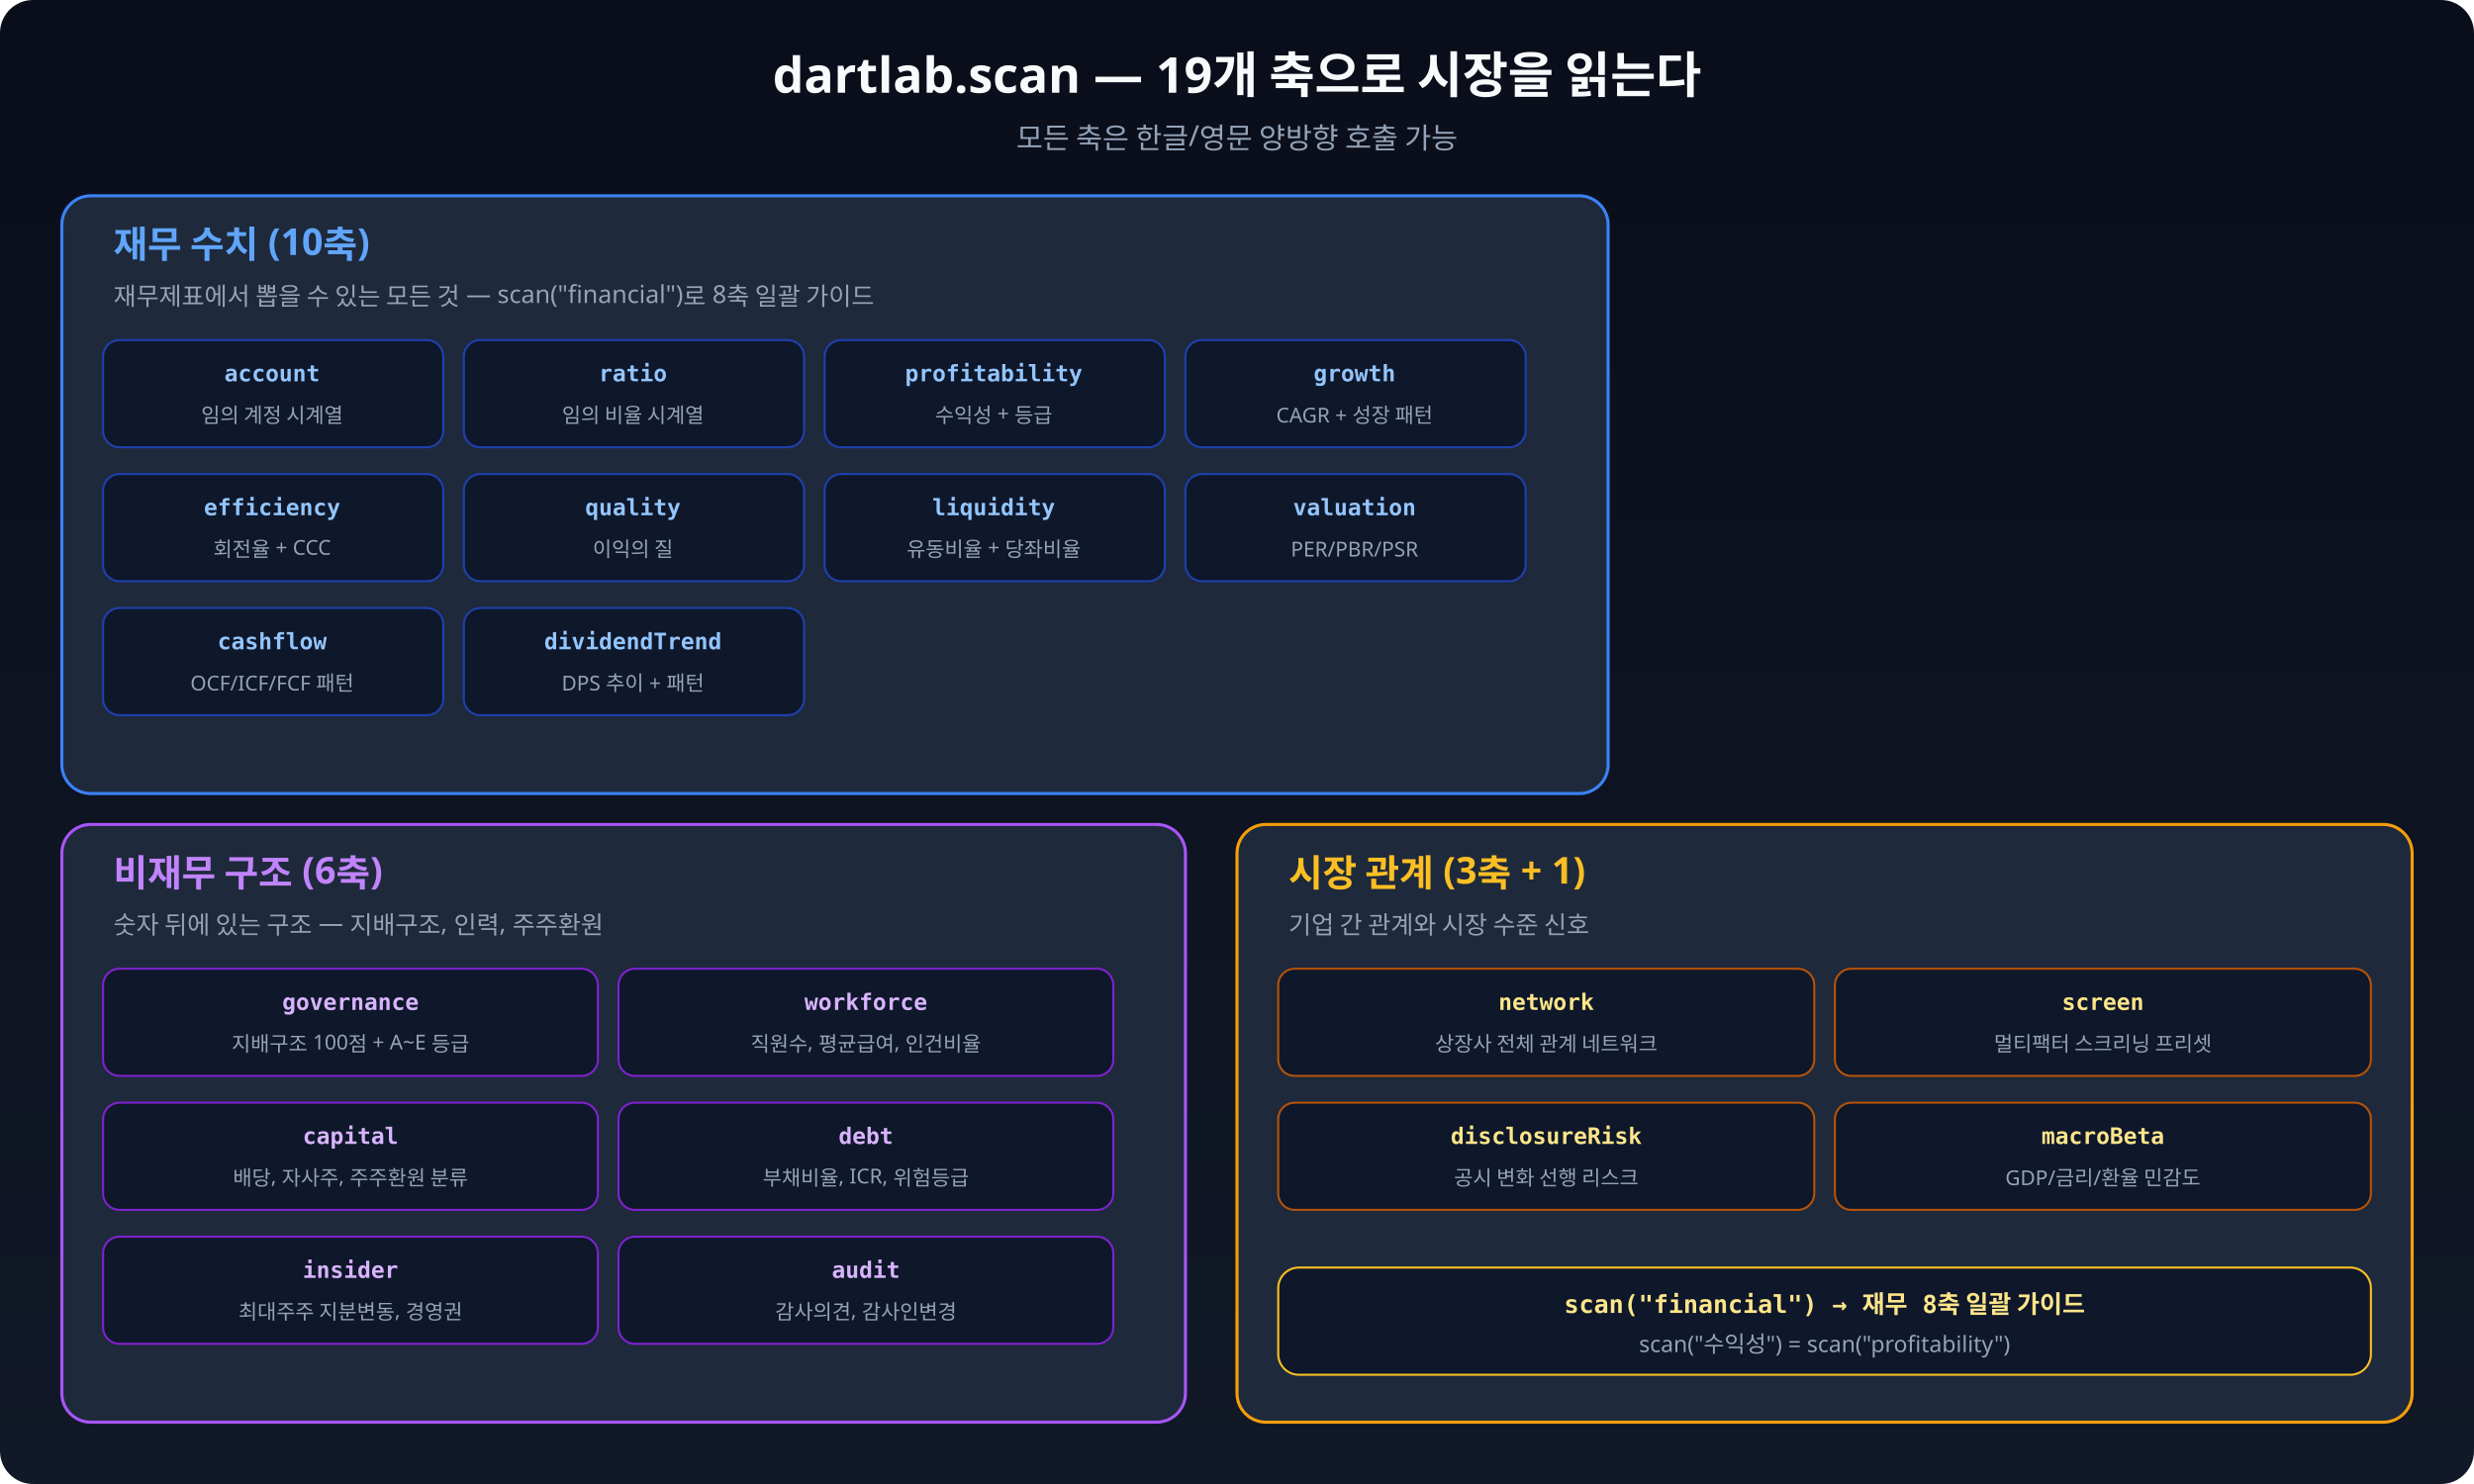
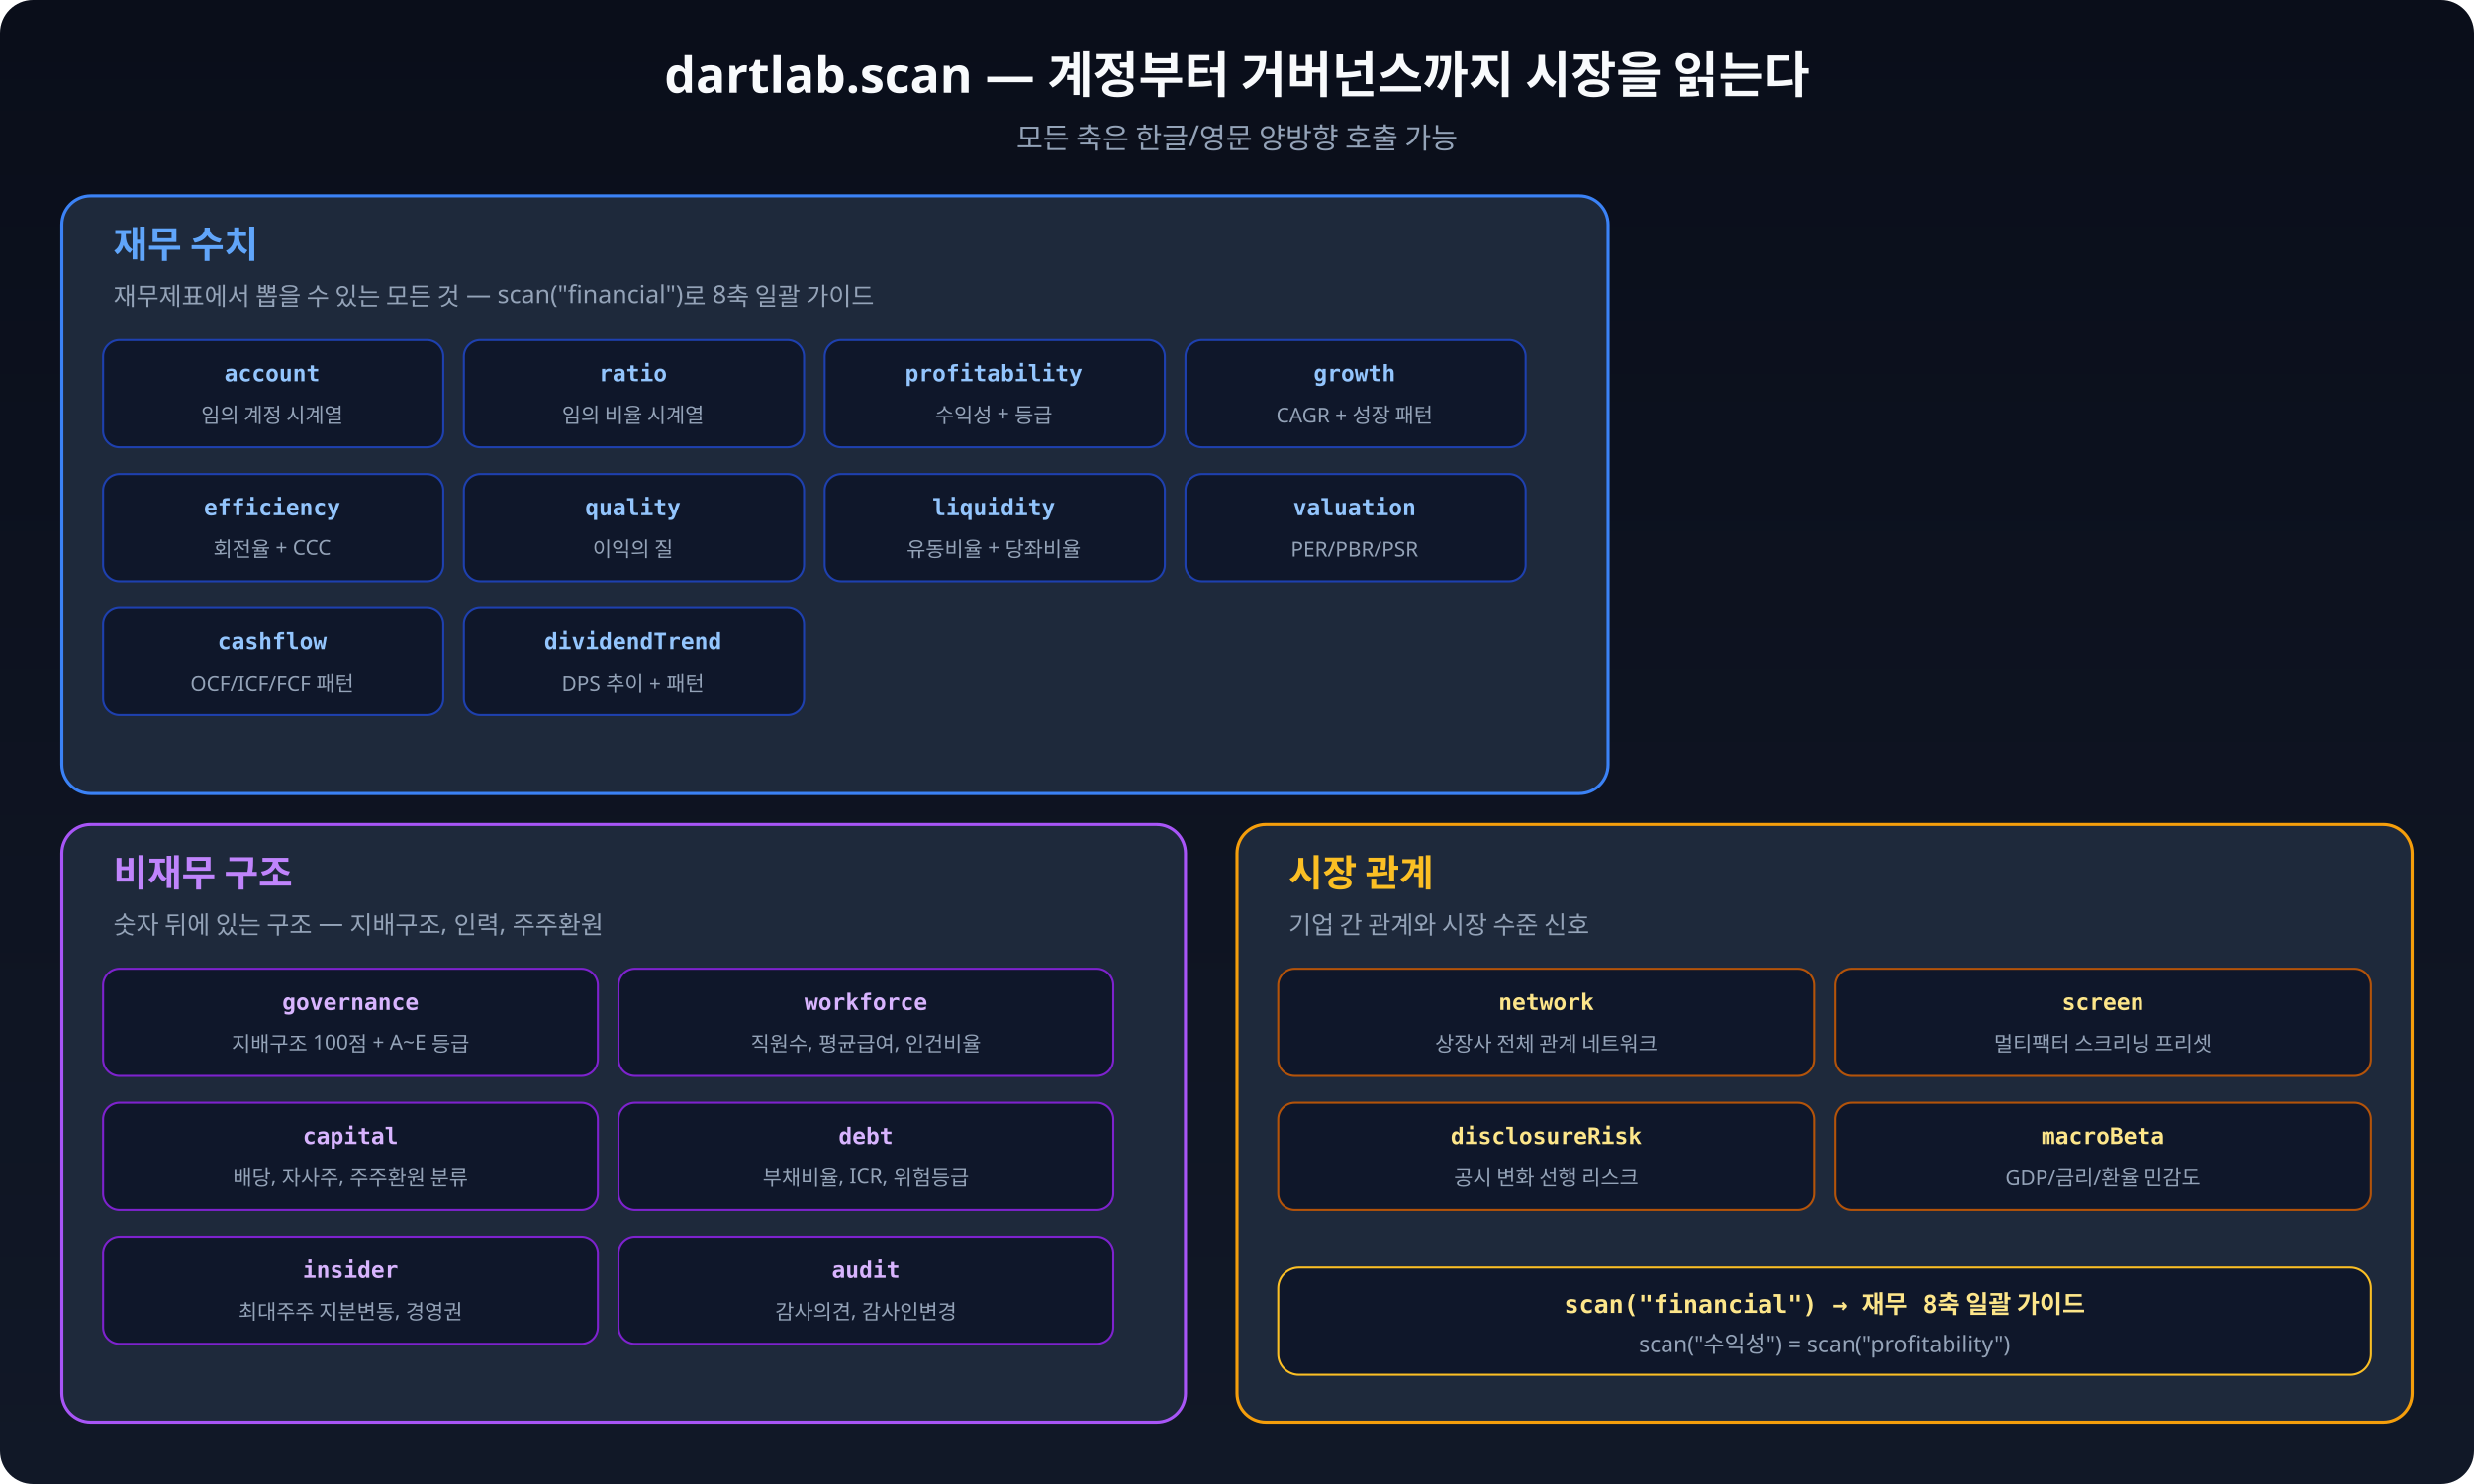
<svg xmlns="http://www.w3.org/2000/svg" viewBox="0 0 1200 720">
  <defs>
    <linearGradient id="bg129c" x1="0" y1="0" x2="0" y2="1">
      <stop offset="0%" stop-color="#0a0e1a" />
      <stop offset="100%" stop-color="#111827" />
    </linearGradient>
  </defs>
  <rect width="1200" height="720" fill="url(#bg129c)" rx="16" />
-   <text x="600" y="45" text-anchor="middle" fill="#f8fafc" font-family="system-ui, sans-serif" font-size="24" font-weight="700">dartlab.scan — 19개 축으로 시장을 읽는다</text>
+   <text x="600" y="45" text-anchor="middle" fill="#f8fafc" font-family="system-ui, sans-serif" font-size="24" font-weight="700">dartlab.scan — 계정부터 거버넌스까지 시장을 읽는다</text>
  <text x="600" y="72" text-anchor="middle" fill="#94a3b8" font-family="system-ui, sans-serif" font-size="14">모든 축은 한글/영문 양방향 호출 가능</text>
  <rect x="30" y="95" width="750" height="290" rx="14" fill="#1e293b" stroke="#3b82f6" stroke-width="1.5" />
-   <text x="55" y="125" fill="#60a5fa" font-family="system-ui, sans-serif" font-size="18" font-weight="700">재무 수치 (10축)</text>
+   <text x="55" y="125" fill="#60a5fa" font-family="system-ui, sans-serif" font-size="18" font-weight="700">재무 수치</text>
  <text x="55" y="148" fill="#94a3b8" font-family="system-ui, sans-serif" font-size="12">재무제표에서 뽑을 수 있는 모든 것 — scan("financial")로 8축 일괄 가이드</text>
  <rect x="50" y="165" width="165" height="52" rx="8" fill="#0f172a" stroke="#1e40af" stroke-width="1" />
  <text x="132" y="185" text-anchor="middle" fill="#93c5fd" font-family="monospace" font-size="11" font-weight="600">account</text>
  <text x="132" y="205" text-anchor="middle" fill="#94a3b8" font-family="system-ui, sans-serif" font-size="10">임의 계정 시계열</text>
  <rect x="225" y="165" width="165" height="52" rx="8" fill="#0f172a" stroke="#1e40af" stroke-width="1" />
  <text x="307" y="185" text-anchor="middle" fill="#93c5fd" font-family="monospace" font-size="11" font-weight="600">ratio</text>
  <text x="307" y="205" text-anchor="middle" fill="#94a3b8" font-family="system-ui, sans-serif" font-size="10">임의 비율 시계열</text>
  <rect x="400" y="165" width="165" height="52" rx="8" fill="#0f172a" stroke="#1e40af" stroke-width="1" />
  <text x="482" y="185" text-anchor="middle" fill="#93c5fd" font-family="monospace" font-size="11" font-weight="600">profitability</text>
  <text x="482" y="205" text-anchor="middle" fill="#94a3b8" font-family="system-ui, sans-serif" font-size="10">수익성 + 등급</text>
  <rect x="575" y="165" width="165" height="52" rx="8" fill="#0f172a" stroke="#1e40af" stroke-width="1" />
  <text x="657" y="185" text-anchor="middle" fill="#93c5fd" font-family="monospace" font-size="11" font-weight="600">growth</text>
  <text x="657" y="205" text-anchor="middle" fill="#94a3b8" font-family="system-ui, sans-serif" font-size="10">CAGR + 성장 패턴</text>
  <rect x="50" y="230" width="165" height="52" rx="8" fill="#0f172a" stroke="#1e40af" stroke-width="1" />
  <text x="132" y="250" text-anchor="middle" fill="#93c5fd" font-family="monospace" font-size="11" font-weight="600">efficiency</text>
  <text x="132" y="270" text-anchor="middle" fill="#94a3b8" font-family="system-ui, sans-serif" font-size="10">회전율 + CCC</text>
  <rect x="225" y="230" width="165" height="52" rx="8" fill="#0f172a" stroke="#1e40af" stroke-width="1" />
  <text x="307" y="250" text-anchor="middle" fill="#93c5fd" font-family="monospace" font-size="11" font-weight="600">quality</text>
  <text x="307" y="270" text-anchor="middle" fill="#94a3b8" font-family="system-ui, sans-serif" font-size="10">이익의 질</text>
  <rect x="400" y="230" width="165" height="52" rx="8" fill="#0f172a" stroke="#1e40af" stroke-width="1" />
  <text x="482" y="250" text-anchor="middle" fill="#93c5fd" font-family="monospace" font-size="11" font-weight="600">liquidity</text>
  <text x="482" y="270" text-anchor="middle" fill="#94a3b8" font-family="system-ui, sans-serif" font-size="10">유동비율 + 당좌비율</text>
  <rect x="575" y="230" width="165" height="52" rx="8" fill="#0f172a" stroke="#1e40af" stroke-width="1" />
  <text x="657" y="250" text-anchor="middle" fill="#93c5fd" font-family="monospace" font-size="11" font-weight="600">valuation</text>
  <text x="657" y="270" text-anchor="middle" fill="#94a3b8" font-family="system-ui, sans-serif" font-size="10">PER/PBR/PSR</text>
  <rect x="50" y="295" width="165" height="52" rx="8" fill="#0f172a" stroke="#1e40af" stroke-width="1" />
  <text x="132" y="315" text-anchor="middle" fill="#93c5fd" font-family="monospace" font-size="11" font-weight="600">cashflow</text>
  <text x="132" y="335" text-anchor="middle" fill="#94a3b8" font-family="system-ui, sans-serif" font-size="10">OCF/ICF/FCF 패턴</text>
  <rect x="225" y="295" width="165" height="52" rx="8" fill="#0f172a" stroke="#1e40af" stroke-width="1" />
  <text x="307" y="315" text-anchor="middle" fill="#93c5fd" font-family="monospace" font-size="11" font-weight="600">dividendTrend</text>
  <text x="307" y="335" text-anchor="middle" fill="#94a3b8" font-family="system-ui, sans-serif" font-size="10">DPS 추이 + 패턴</text>
  <rect x="30" y="400" width="545" height="290" rx="14" fill="#1e293b" stroke="#a855f7" stroke-width="1.5" />
-   <text x="55" y="430" fill="#c084fc" font-family="system-ui, sans-serif" font-size="18" font-weight="700">비재무 구조 (6축)</text>
+   <text x="55" y="430" fill="#c084fc" font-family="system-ui, sans-serif" font-size="18" font-weight="700">비재무 구조</text>
  <text x="55" y="453" fill="#94a3b8" font-family="system-ui, sans-serif" font-size="12">숫자 뒤에 있는 구조 — 지배구조, 인력, 주주환원</text>
  <rect x="50" y="470" width="240" height="52" rx="8" fill="#0f172a" stroke="#7e22ce" stroke-width="1" />
  <text x="170" y="490" text-anchor="middle" fill="#d8b4fe" font-family="monospace" font-size="11" font-weight="600">governance</text>
  <text x="170" y="510" text-anchor="middle" fill="#94a3b8" font-family="system-ui, sans-serif" font-size="10">지배구조 100점 + A~E 등급</text>
  <rect x="300" y="470" width="240" height="52" rx="8" fill="#0f172a" stroke="#7e22ce" stroke-width="1" />
  <text x="420" y="490" text-anchor="middle" fill="#d8b4fe" font-family="monospace" font-size="11" font-weight="600">workforce</text>
  <text x="420" y="510" text-anchor="middle" fill="#94a3b8" font-family="system-ui, sans-serif" font-size="10">직원수, 평균급여, 인건비율</text>
  <rect x="50" y="535" width="240" height="52" rx="8" fill="#0f172a" stroke="#7e22ce" stroke-width="1" />
  <text x="170" y="555" text-anchor="middle" fill="#d8b4fe" font-family="monospace" font-size="11" font-weight="600">capital</text>
  <text x="170" y="575" text-anchor="middle" fill="#94a3b8" font-family="system-ui, sans-serif" font-size="10">배당, 자사주, 주주환원 분류</text>
  <rect x="300" y="535" width="240" height="52" rx="8" fill="#0f172a" stroke="#7e22ce" stroke-width="1" />
  <text x="420" y="555" text-anchor="middle" fill="#d8b4fe" font-family="monospace" font-size="11" font-weight="600">debt</text>
  <text x="420" y="575" text-anchor="middle" fill="#94a3b8" font-family="system-ui, sans-serif" font-size="10">부채비율, ICR, 위험등급</text>
  <rect x="50" y="600" width="240" height="52" rx="8" fill="#0f172a" stroke="#7e22ce" stroke-width="1" />
  <text x="170" y="620" text-anchor="middle" fill="#d8b4fe" font-family="monospace" font-size="11" font-weight="600">insider</text>
  <text x="170" y="640" text-anchor="middle" fill="#94a3b8" font-family="system-ui, sans-serif" font-size="10">최대주주 지분변동, 경영권</text>
  <rect x="300" y="600" width="240" height="52" rx="8" fill="#0f172a" stroke="#7e22ce" stroke-width="1" />
  <text x="420" y="620" text-anchor="middle" fill="#d8b4fe" font-family="monospace" font-size="11" font-weight="600">audit</text>
  <text x="420" y="640" text-anchor="middle" fill="#94a3b8" font-family="system-ui, sans-serif" font-size="10">감사의견, 감사인변경</text>
  <rect x="600" y="400" width="570" height="290" rx="14" fill="#1e293b" stroke="#f59e0b" stroke-width="1.5" />
-   <text x="625" y="430" fill="#fbbf24" font-family="system-ui, sans-serif" font-size="18" font-weight="700">시장 관계 (3축 + 1)</text>
+   <text x="625" y="430" fill="#fbbf24" font-family="system-ui, sans-serif" font-size="18" font-weight="700">시장 관계</text>
  <text x="625" y="453" fill="#94a3b8" font-family="system-ui, sans-serif" font-size="12">기업 간 관계와 시장 수준 신호</text>
  <rect x="620" y="470" width="260" height="52" rx="8" fill="#0f172a" stroke="#b45309" stroke-width="1" />
  <text x="750" y="490" text-anchor="middle" fill="#fde68a" font-family="monospace" font-size="11" font-weight="600">network</text>
  <text x="750" y="510" text-anchor="middle" fill="#94a3b8" font-family="system-ui, sans-serif" font-size="10">상장사 전체 관계 네트워크</text>
  <rect x="890" y="470" width="260" height="52" rx="8" fill="#0f172a" stroke="#b45309" stroke-width="1" />
  <text x="1020" y="490" text-anchor="middle" fill="#fde68a" font-family="monospace" font-size="11" font-weight="600">screen</text>
  <text x="1020" y="510" text-anchor="middle" fill="#94a3b8" font-family="system-ui, sans-serif" font-size="10">멀티팩터 스크리닝 프리셋</text>
  <rect x="620" y="535" width="260" height="52" rx="8" fill="#0f172a" stroke="#b45309" stroke-width="1" />
  <text x="750" y="555" text-anchor="middle" fill="#fde68a" font-family="monospace" font-size="11" font-weight="600">disclosureRisk</text>
  <text x="750" y="575" text-anchor="middle" fill="#94a3b8" font-family="system-ui, sans-serif" font-size="10">공시 변화 선행 리스크</text>
  <rect x="890" y="535" width="260" height="52" rx="8" fill="#0f172a" stroke="#b45309" stroke-width="1" />
  <text x="1020" y="555" text-anchor="middle" fill="#fde68a" font-family="monospace" font-size="11" font-weight="600">macroBeta</text>
  <text x="1020" y="575" text-anchor="middle" fill="#94a3b8" font-family="system-ui, sans-serif" font-size="10">GDP/금리/환율 민감도</text>
  <rect x="620" y="615" width="530" height="52" rx="10" fill="#0f172a" stroke="#fbbf24" stroke-width="1" />
  <text x="885" y="637" text-anchor="middle" fill="#fde68a" font-family="monospace" font-size="12" font-weight="600">scan("financial")  →  재무 8축 일괄 가이드</text>
  <text x="885" y="656" text-anchor="middle" fill="#94a3b8" font-family="system-ui, sans-serif" font-size="11">scan("수익성") = scan("profitability")</text>
</svg>
